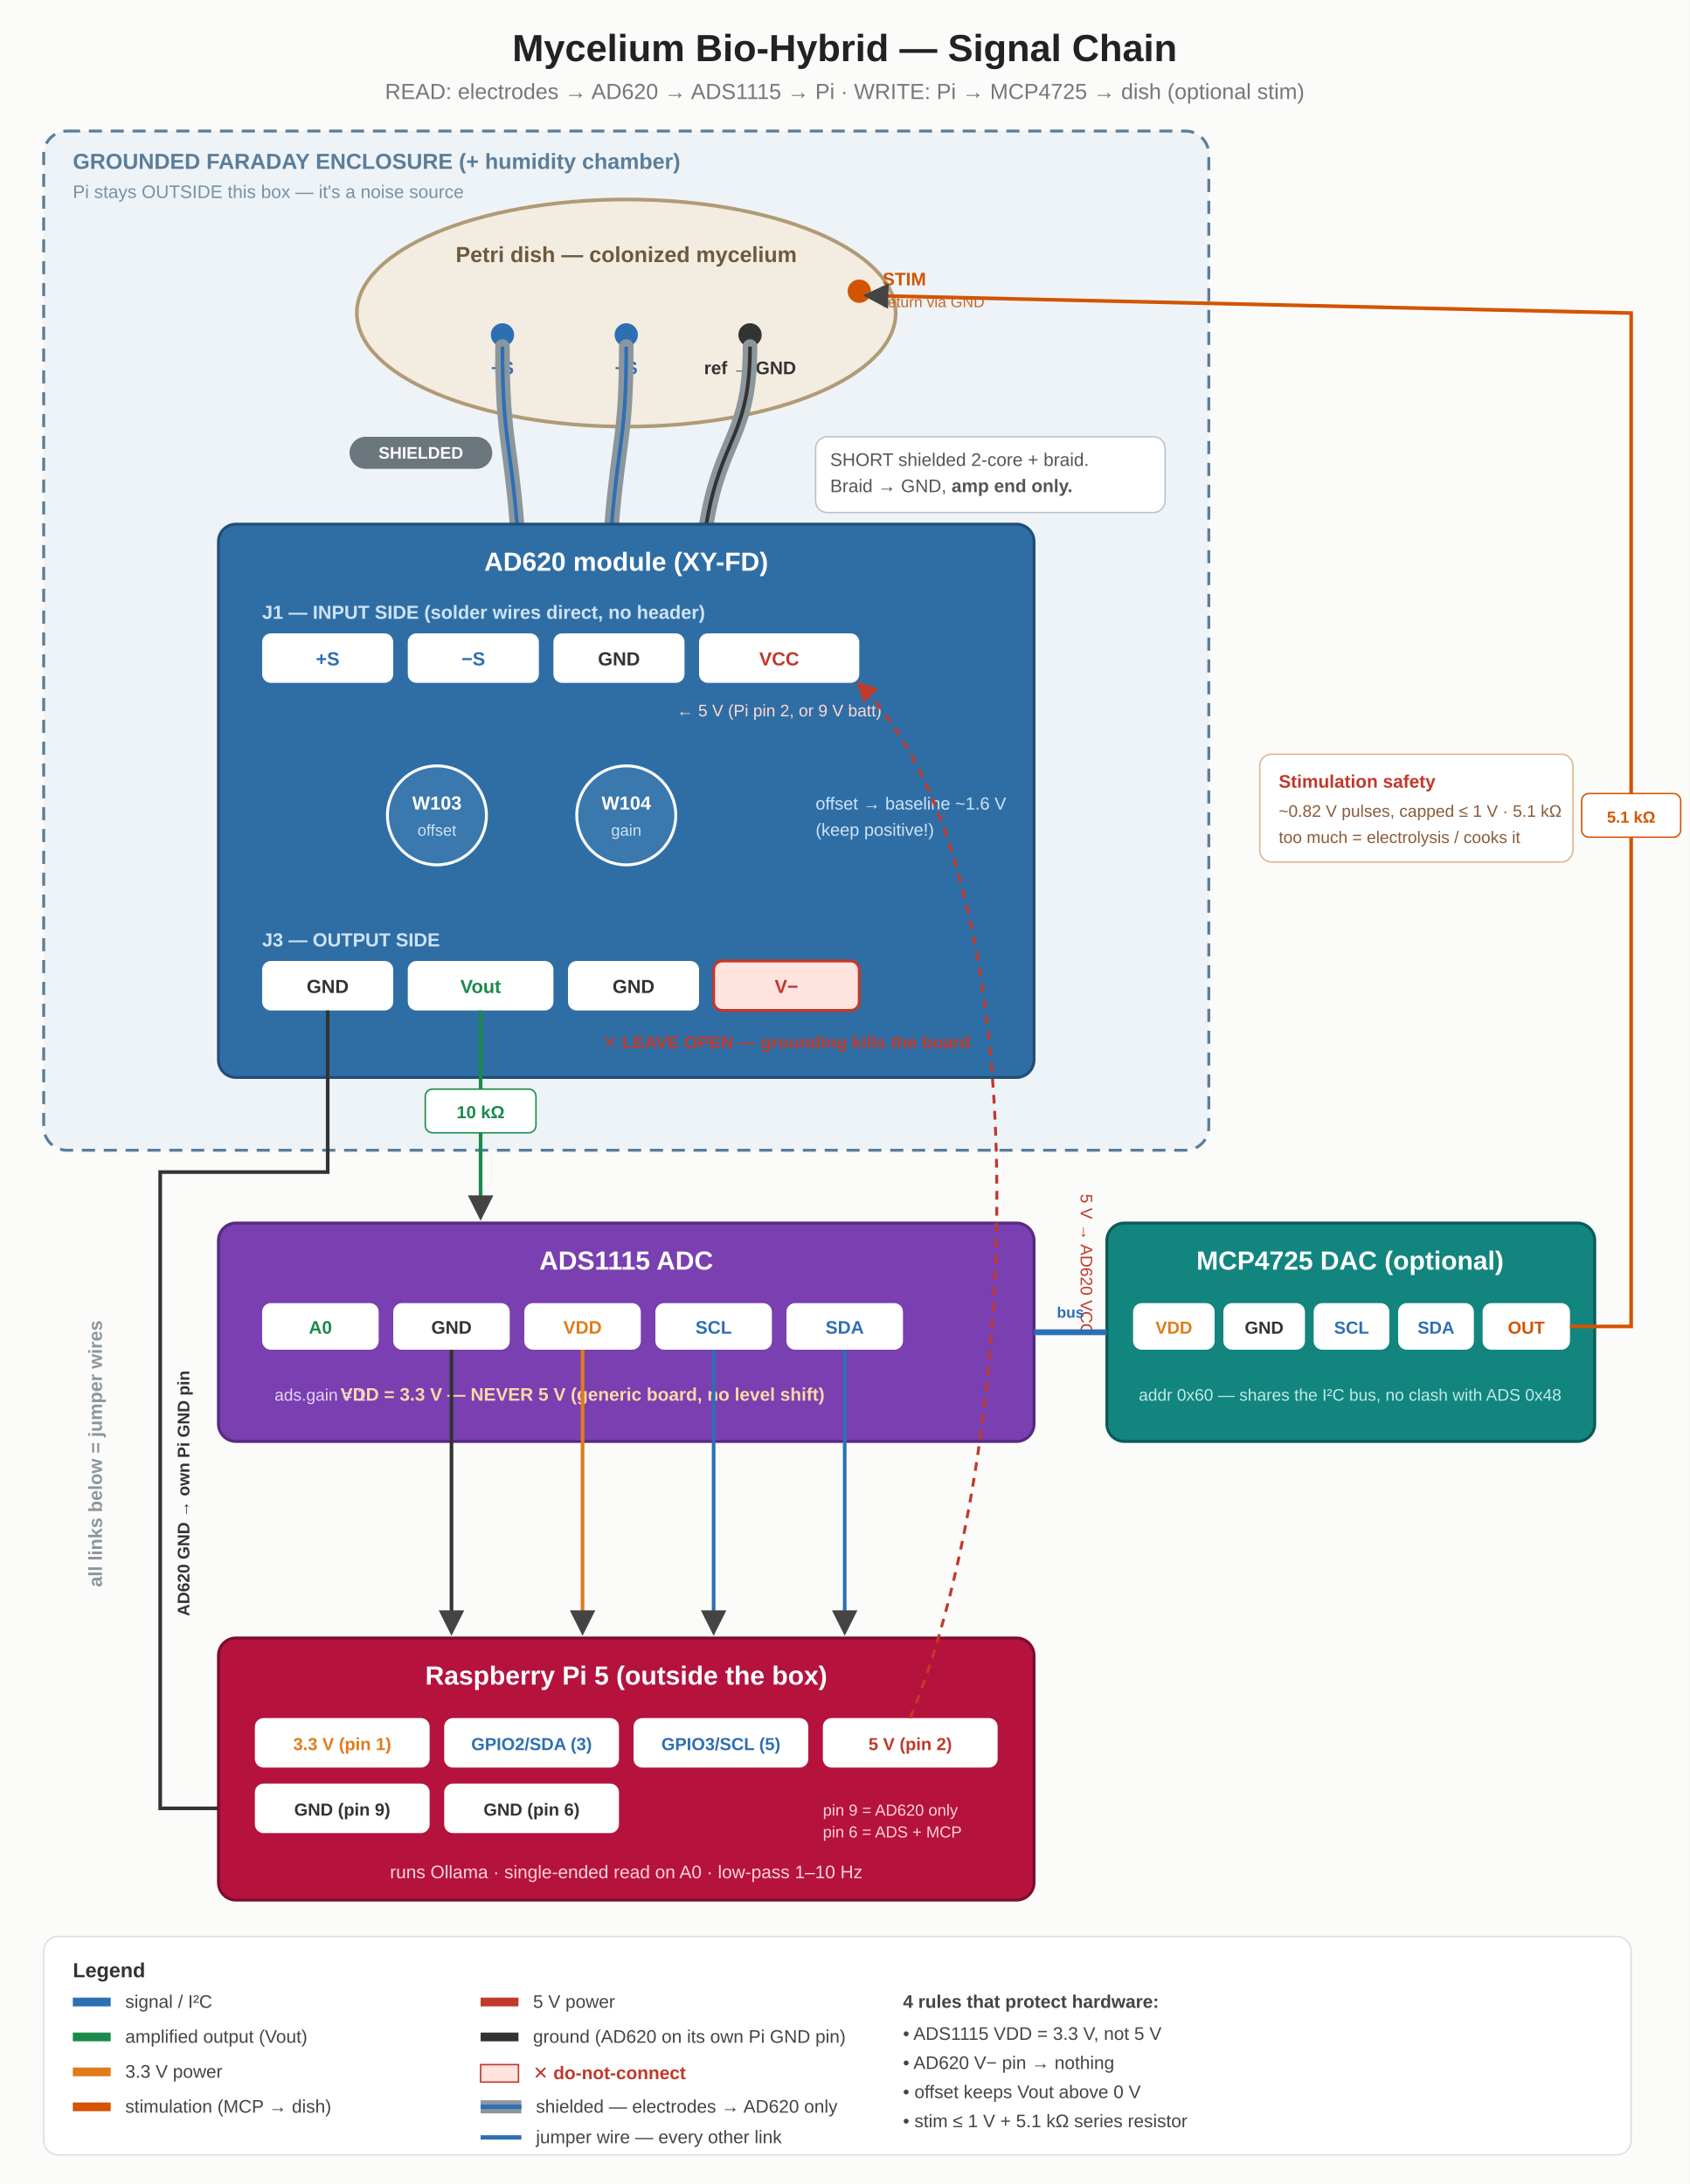
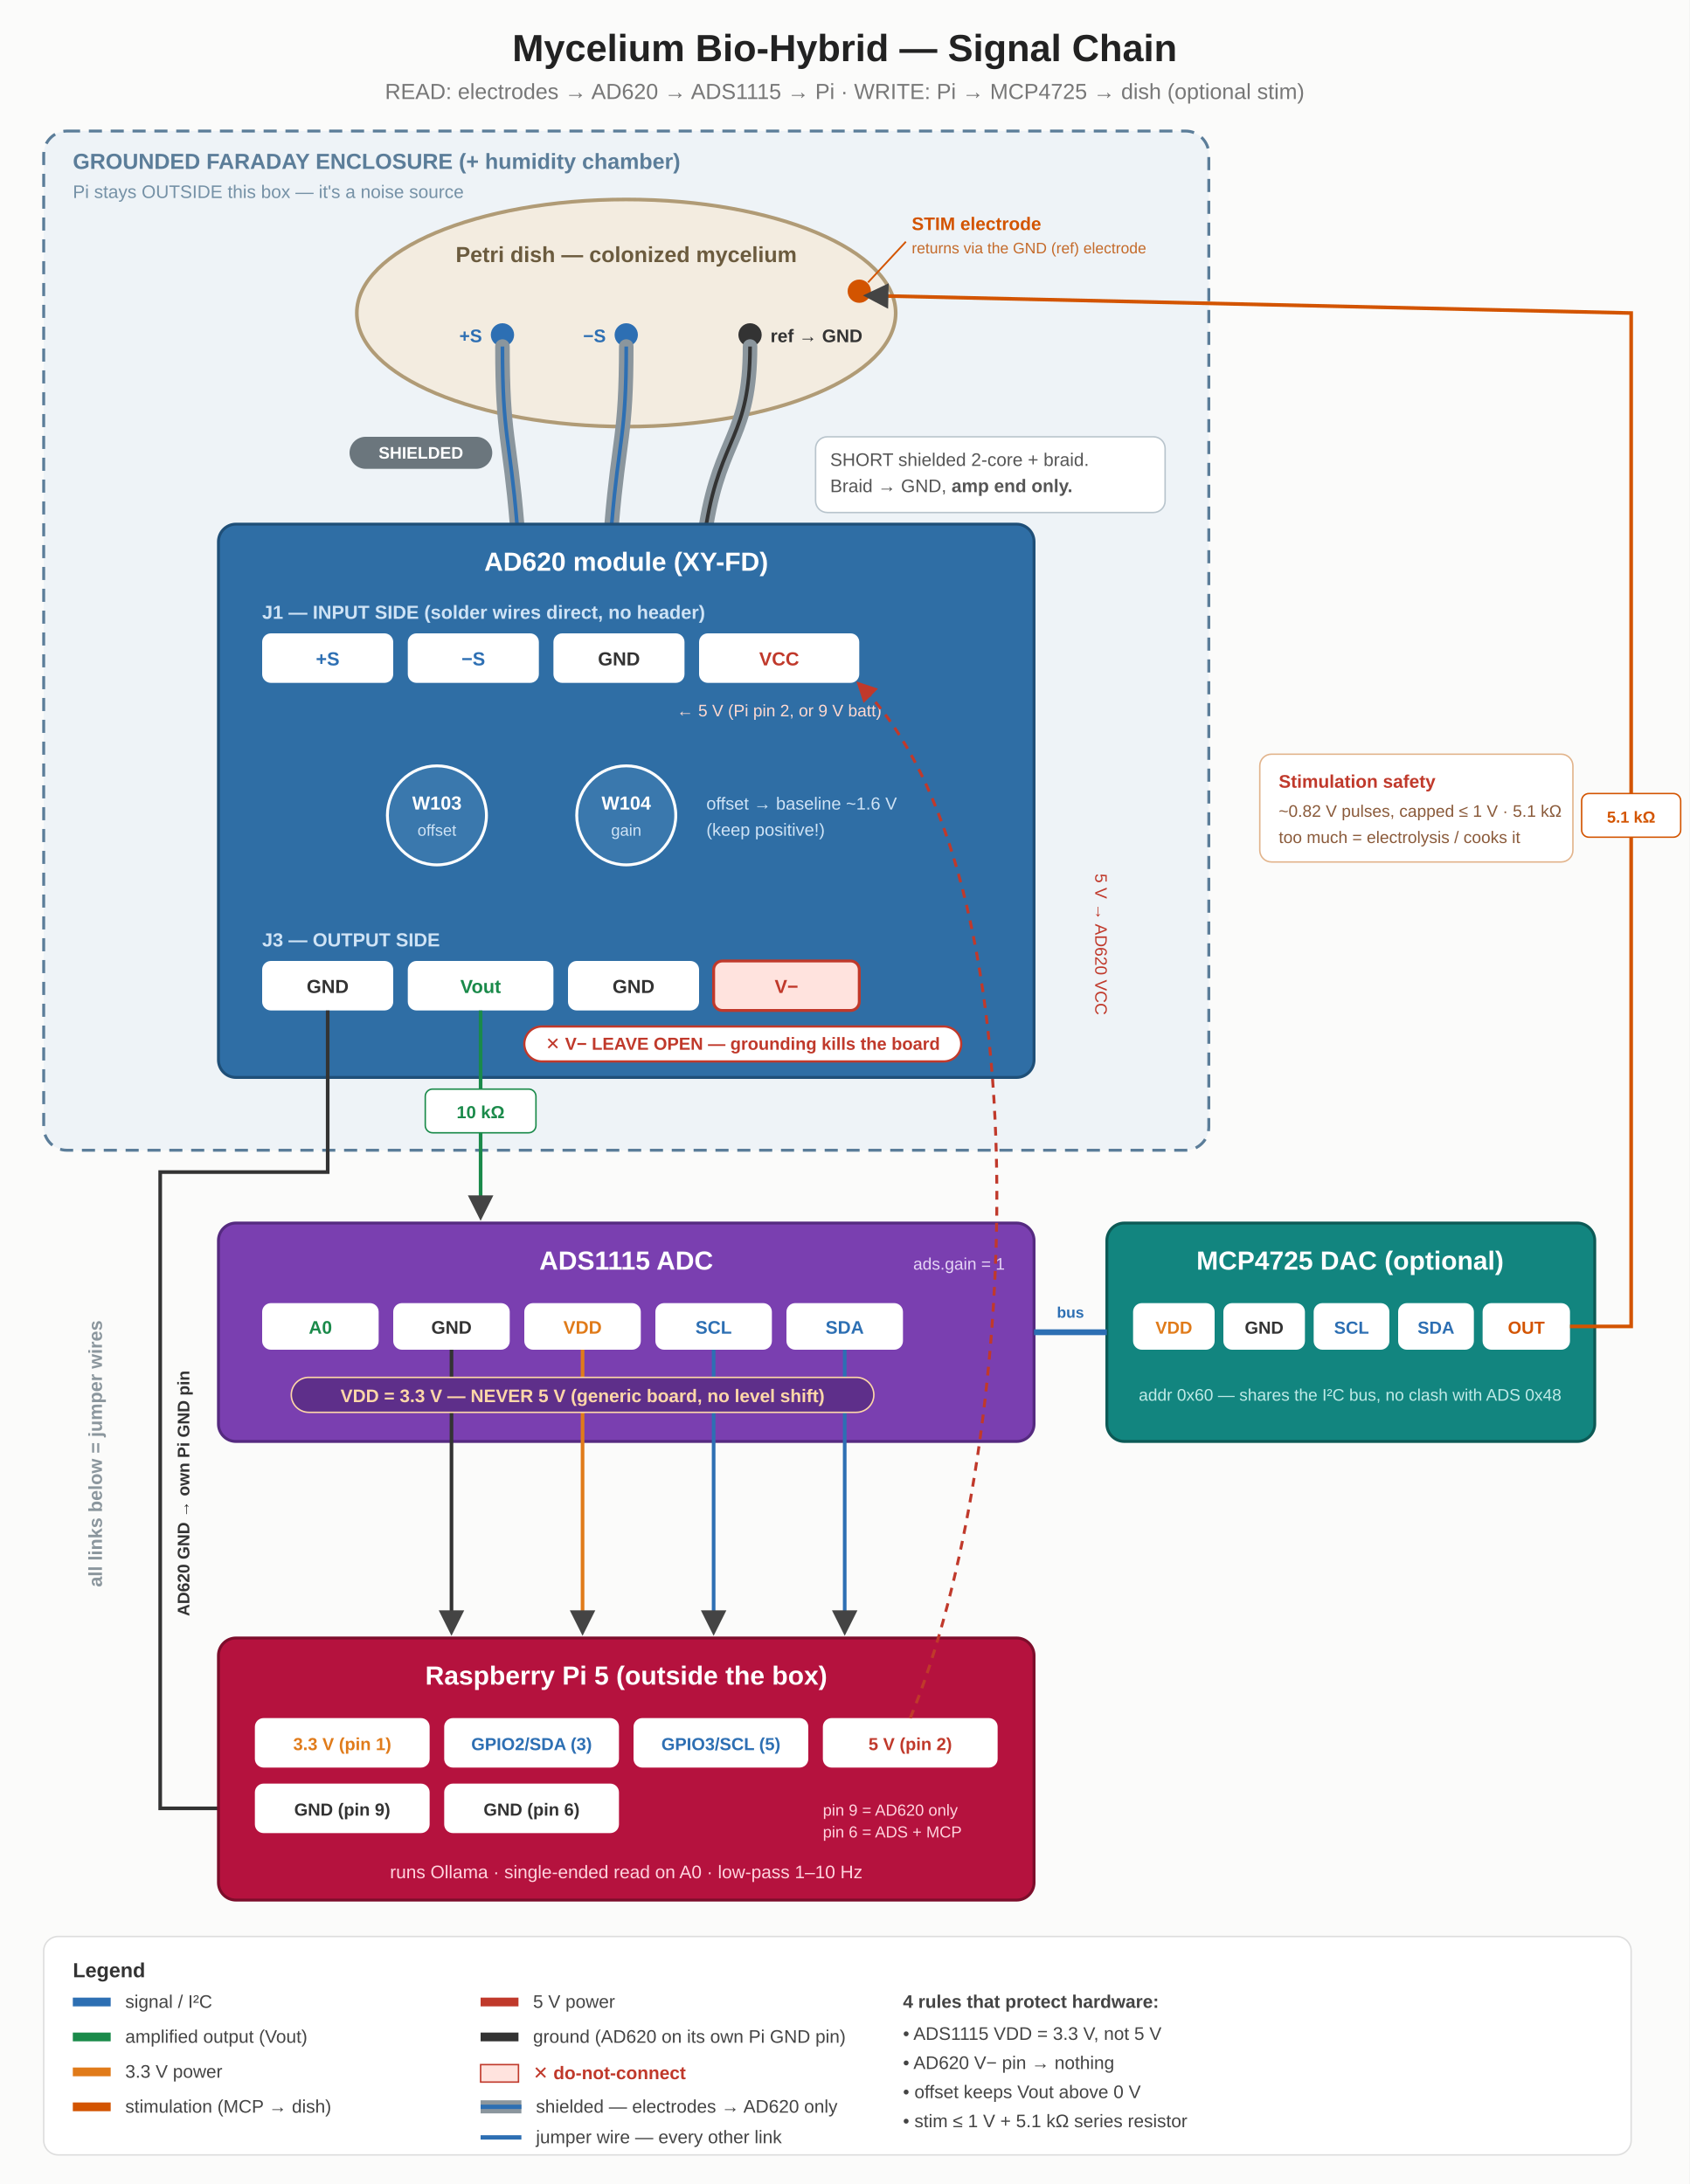
<svg xmlns="http://www.w3.org/2000/svg" viewBox="0 0 1160 1500" font-family="Segoe UI, Arial, sans-serif">
  <defs>
    <marker id="arrow" viewBox="0 0 10 10" refX="8" refY="5" markerWidth="7" markerHeight="7" orient="auto-start-reverse">
      <path d="M0,0 L10,5 L0,10 z" fill="#444" />
    </marker>
    <marker id="arrowR" viewBox="0 0 10 10" refX="8" refY="5" markerWidth="7" markerHeight="7" orient="auto-start-reverse">
      <path d="M0,0 L10,5 L0,10 z" fill="#c0392b" />
    </marker>
  </defs>
  <rect x="0" y="0" width="1160" height="1500" fill="#fbfbfa" />
  <text x="580" y="42" text-anchor="middle" font-size="26" font-weight="700" fill="#222">Mycelium Bio-Hybrid — Signal Chain</text>
  <text x="580" y="68" text-anchor="middle" font-size="15" fill="#777">READ: electrodes → AD620 → ADS1115 → Pi    ·    WRITE: Pi → MCP4725 → dish (optional stim)</text>
  <rect x="30" y="90" width="800" height="700" rx="16" fill="#eef3f7" stroke="#5b7d99" stroke-width="2" stroke-dasharray="9 6" />
  <text x="50" y="116" font-size="15" font-weight="700" fill="#5b7d99">GROUNDED FARADAY ENCLOSURE  (+ humidity chamber)</text>
  <text x="50" y="136" font-size="12.5" fill="#7591a6">Pi stays OUTSIDE this box — it's a noise source</text>
  <ellipse cx="430" cy="215" rx="185" ry="78" fill="#f3ece0" stroke="#b09b76" stroke-width="2.5" />
  <text x="430" y="180" text-anchor="middle" font-size="15" font-weight="700" fill="#6b5b3e">Petri dish — colonized mycelium</text>
  <circle cx="345" cy="230" r="8" fill="#2d6fb3" />
-   <text x="345" y="257" text-anchor="middle" font-size="12.5" fill="#2d6fb3" font-weight="700">+S</text>
+   <text x="331" y="235" text-anchor="end" font-size="12.5" fill="#2d6fb3" font-weight="700">+S</text>
  <circle cx="430" cy="230" r="8" fill="#2d6fb3" />
-   <text x="430" y="257" text-anchor="middle" font-size="12.5" fill="#2d6fb3" font-weight="700">−S</text>
+   <text x="416" y="235" text-anchor="end" font-size="12.5" fill="#2d6fb3" font-weight="700">−S</text>
  <circle cx="515" cy="230" r="8" fill="#333" />
-   <text x="515" y="257" text-anchor="middle" font-size="12.5" fill="#333" font-weight="700">ref → GND</text>
+   <text x="529" y="235" font-size="12.5" fill="#333" font-weight="700">ref → GND</text>
  <circle cx="590" cy="200" r="8" fill="#d35400" />
-   <text x="606" y="196" font-size="12.5" fill="#d35400" font-weight="700">STIM</text>
-   <text x="606" y="211" font-size="10.5" fill="#c46a2a">return via GND</text>
+   <path d="M596,194 L622,166" stroke="#d35400" stroke-width="1.2" fill="none" />
+   <text x="626" y="158" font-size="12.5" fill="#d35400" font-weight="700">STIM electrode</text>
+   <text x="626" y="174" font-size="10.5" fill="#c46a2a">returns via the GND (ref) electrode</text>
  <path d="M345,238 C345,300 350,300 355,360" stroke="#8b969d" stroke-width="10" fill="none" stroke-linecap="round" />
  <path d="M430,238 C430,300 425,300 420,360" stroke="#8b969d" stroke-width="10" fill="none" stroke-linecap="round" />
  <path d="M515,238 C515,300 495,300 485,360" stroke="#8b969d" stroke-width="10" fill="none" stroke-linecap="round" />
  <path d="M345,238 C345,300 350,300 355,360" stroke="#2d6fb3" stroke-width="2.5" fill="none" />
  <path d="M430,238 C430,300 425,300 420,360" stroke="#2d6fb3" stroke-width="2.5" fill="none" />
  <path d="M515,238 C515,300 495,300 485,360" stroke="#333" stroke-width="2.5" fill="none" />
  <rect x="240" y="300" width="98" height="22" rx="11" fill="#6b767d" />
  <text x="289" y="315" text-anchor="middle" font-size="11.5" font-weight="700" fill="#fff">SHIELDED</text>
  <rect x="560" y="300" width="240" height="52" rx="8" fill="#fff" stroke="#b8c4cc" />
  <text x="570" y="320" font-size="12.5" fill="#555">SHORT shielded 2-core + braid.</text>
  <text x="570" y="338" font-size="12.5" fill="#555">Braid → GND, <tspan font-weight="700">amp end only.</tspan>
  </text>
  <rect x="150" y="360" width="560" height="380" rx="12" fill="#2f6ea5" stroke="#1f4f78" stroke-width="2" />
  <text x="430" y="392" text-anchor="middle" font-size="18" font-weight="700" fill="#fff">AD620 module  (XY-FD)</text>
  <text x="180" y="425" font-size="13" font-weight="700" fill="#cfe3f5">J1 — INPUT SIDE  (solder wires direct, no header)</text>
  <g font-size="13" font-weight="700">
    <rect x="180" y="435" width="90" height="34" rx="6" fill="#fff" />
    <text x="225" y="457" text-anchor="middle" fill="#2d6fb3">+S</text>
    <rect x="280" y="435" width="90" height="34" rx="6" fill="#fff" />
    <text x="325" y="457" text-anchor="middle" fill="#2d6fb3">−S</text>
    <rect x="380" y="435" width="90" height="34" rx="6" fill="#fff" />
    <text x="425" y="457" text-anchor="middle" fill="#333">GND</text>
    <rect x="480" y="435" width="110" height="34" rx="6" fill="#fff" />
    <text x="535" y="457" text-anchor="middle" fill="#c0392b">VCC</text>
  </g>
  <text x="535" y="492" text-anchor="middle" font-size="11.5" fill="#ffd9d0">← 5 V (Pi pin 2, or 9 V batt)</text>
  <circle cx="300" cy="560" r="34" fill="#3a78ad" stroke="#fff" stroke-width="2" />
  <text x="300" y="556" text-anchor="middle" font-size="13" font-weight="700" fill="#fff">W103</text>
  <text x="300" y="574" text-anchor="middle" font-size="11" fill="#cfe3f5">offset</text>
  <circle cx="430" cy="560" r="34" fill="#3a78ad" stroke="#fff" stroke-width="2" />
  <text x="430" y="556" text-anchor="middle" font-size="13" font-weight="700" fill="#fff">W104</text>
  <text x="430" y="574" text-anchor="middle" font-size="11" fill="#cfe3f5">gain</text>
-   <text x="560" y="556" font-size="12" fill="#cfe3f5">offset → baseline ~1.6 V</text>
-   <text x="560" y="574" font-size="12" fill="#cfe3f5">(keep positive!)</text>
+   <text x="485" y="556" font-size="12" fill="#cfe3f5">offset → baseline ~1.6 V</text>
+   <text x="485" y="574" font-size="12" fill="#cfe3f5">(keep positive!)</text>
  <text x="180" y="650" font-size="13" font-weight="700" fill="#cfe3f5">J3 — OUTPUT SIDE</text>
  <g font-size="13" font-weight="700">
    <rect x="180" y="660" width="90" height="34" rx="6" fill="#fff" />
    <text x="225" y="682" text-anchor="middle" fill="#333">GND</text>
    <rect x="280" y="660" width="100" height="34" rx="6" fill="#fff" />
    <text x="330" y="682" text-anchor="middle" fill="#1a8a4a">Vout</text>
    <rect x="390" y="660" width="90" height="34" rx="6" fill="#fff" />
    <text x="435" y="682" text-anchor="middle" fill="#333">GND</text>
    <rect x="490" y="660" width="100" height="34" rx="6" fill="#ffe3de" stroke="#c0392b" stroke-width="2" />
    <text x="540" y="682" text-anchor="middle" fill="#c0392b">V−</text>
  </g>
-   <text x="540" y="720" text-anchor="middle" font-size="12" font-weight="700" fill="#c0392b">✕ LEAVE OPEN — grounding kills the board</text>
+   <rect x="360" y="705" width="300" height="24" rx="12" fill="#fff" stroke="#c0392b" stroke-width="1.5" />
+   <text x="510" y="721" text-anchor="middle" font-size="12" font-weight="700" fill="#c0392b">✕ V− LEAVE OPEN — grounding kills the board</text>
  <path d="M330,694 L330,835" stroke="#1a8a4a" stroke-width="2.5" fill="none" marker-end="url(#arrow)" />
  <rect x="292" y="748" width="76" height="30" rx="5" fill="#fff" stroke="#1a8a4a" />
  <text x="330" y="768" text-anchor="middle" font-size="12" font-weight="700" fill="#1a8a4a">10 kΩ</text>
  <path d="M225,694 L225,805 L110,805 L110,1242 L171,1242" stroke="#333" stroke-width="2.5" fill="none" marker-end="url(#arrow)" />
  <text x="130" y="1110" font-size="11.5" font-weight="700" fill="#333" transform="rotate(-90 130 1110)">AD620 GND → own Pi GND pin</text>
  <rect x="150" y="840" width="560" height="150" rx="12" fill="#7a3fb0" stroke="#552a80" stroke-width="2" />
  <text x="430" y="872" text-anchor="middle" font-size="18" font-weight="700" fill="#fff">ADS1115 ADC</text>
  <g font-size="12.5" font-weight="700">
    <rect x="180" y="895" width="80" height="32" rx="6" fill="#fff" />
    <text x="220" y="916" text-anchor="middle" fill="#1a8a4a">A0</text>
    <rect x="270" y="895" width="80" height="32" rx="6" fill="#fff" />
    <text x="310" y="916" text-anchor="middle" fill="#333">GND</text>
    <rect x="360" y="895" width="80" height="32" rx="6" fill="#fff" />
    <text x="400" y="916" text-anchor="middle" fill="#e07b1a">VDD</text>
    <rect x="450" y="895" width="80" height="32" rx="6" fill="#fff" />
    <text x="490" y="916" text-anchor="middle" fill="#2d6fb3">SCL</text>
    <rect x="540" y="895" width="80" height="32" rx="6" fill="#fff" />
    <text x="580" y="916" text-anchor="middle" fill="#2d6fb3">SDA</text>
  </g>
-   <text x="400" y="962" text-anchor="middle" font-size="12.5" font-weight="700" fill="#ffd7a8">VDD = 3.3 V  —  NEVER 5 V (generic board, no level shift)</text>
-   <text x="220" y="962" text-anchor="middle" font-size="11.5" fill="#e6d5f5">ads.gain = 1</text>
+   <text x="690" y="872" text-anchor="end" font-size="11.5" fill="#e6d5f5">ads.gain = 1</text>
  <path d="M310,927 L310,1120" stroke="#333" stroke-width="2.5" fill="none" marker-end="url(#arrow)" />
  <path d="M400,927 L400,1120" stroke="#e07b1a" stroke-width="2.5" fill="none" marker-end="url(#arrow)" />
  <path d="M490,927 L490,1120" stroke="#2d6fb3" stroke-width="2.5" fill="none" marker-end="url(#arrow)" />
  <path d="M580,927 L580,1120" stroke="#2d6fb3" stroke-width="2.5" fill="none" marker-end="url(#arrow)" />
+   <rect x="200" y="946" width="400" height="24" rx="12" fill="#5e2f8a" stroke="#ffd7a8" stroke-width="1" />
+   <text x="400" y="963" text-anchor="middle" font-size="12.5" font-weight="700" fill="#ffd7a8">VDD = 3.3 V  —  NEVER 5 V (generic board, no level shift)</text>
  <text x="70" y="1090" font-size="13" font-weight="700" fill="#8b969d" transform="rotate(-90 70 1090)">all links below = jumper wires</text>
  <rect x="150" y="1125" width="560" height="180" rx="12" fill="#b5123e" stroke="#7d0d2b" stroke-width="2" />
  <text x="430" y="1157" text-anchor="middle" font-size="18" font-weight="700" fill="#fff">Raspberry Pi 5  (outside the box)</text>
  <g font-size="12" font-weight="700">
    <rect x="175" y="1180" width="120" height="34" rx="6" fill="#fff" />
    <text x="235" y="1202" text-anchor="middle" fill="#e07b1a">3.3 V (pin 1)</text>
    <rect x="305" y="1180" width="120" height="34" rx="6" fill="#fff" />
    <text x="365" y="1202" text-anchor="middle" fill="#2d6fb3">GPIO2/SDA (3)</text>
    <rect x="435" y="1180" width="120" height="34" rx="6" fill="#fff" />
    <text x="495" y="1202" text-anchor="middle" fill="#2d6fb3">GPIO3/SCL (5)</text>
    <rect x="565" y="1180" width="120" height="34" rx="6" fill="#fff" />
    <text x="625" y="1202" text-anchor="middle" fill="#c0392b">5 V (pin 2)</text>
    <rect x="175" y="1225" width="120" height="34" rx="6" fill="#fff" />
    <text x="235" y="1247" text-anchor="middle" fill="#333">GND (pin 9)</text>
    <rect x="305" y="1225" width="120" height="34" rx="6" fill="#fff" />
    <text x="365" y="1247" text-anchor="middle" fill="#333">GND (pin 6)</text>
  </g>
  <text x="565" y="1247" font-size="11" fill="#ffd4de">pin 9 = AD620 only</text>
  <text x="565" y="1262" font-size="11" fill="#ffd4de">pin 6 = ADS + MCP</text>
  <text x="430" y="1290" text-anchor="middle" font-size="12.5" fill="#ffd4de">runs Ollama · single-ended read on A0 · low-pass 1–10 Hz</text>
  <path d="M625,1180 C700,1000 720,600 590,470" stroke="#c0392b" stroke-width="2" fill="none" stroke-dasharray="6 5" marker-end="url(#arrowR)" />
-   <text x="742" y="820" font-size="11.5" fill="#c0392b" transform="rotate(90 742 820)">5 V → AD620 VCC</text>
+   <text x="752" y="600" font-size="11.5" fill="#c0392b" transform="rotate(90 752 600)">5 V → AD620 VCC</text>
  <rect x="760" y="840" width="335" height="150" rx="12" fill="#12857f" stroke="#0c5a56" stroke-width="2" />
  <text x="927" y="872" text-anchor="middle" font-size="18" font-weight="700" fill="#fff">MCP4725 DAC  (optional)</text>
  <g font-size="12" font-weight="700">
    <rect x="778" y="895" width="56" height="32" rx="6" fill="#fff" />
    <text x="806" y="916" text-anchor="middle" fill="#e07b1a">VDD</text>
    <rect x="840" y="895" width="56" height="32" rx="6" fill="#fff" />
    <text x="868" y="916" text-anchor="middle" fill="#333">GND</text>
    <rect x="902" y="895" width="52" height="32" rx="6" fill="#fff" />
    <text x="928" y="916" text-anchor="middle" fill="#2d6fb3">SCL</text>
    <rect x="960" y="895" width="52" height="32" rx="6" fill="#fff" />
    <text x="986" y="916" text-anchor="middle" fill="#2d6fb3">SDA</text>
    <rect x="1018" y="895" width="60" height="32" rx="6" fill="#fff" />
    <text x="1048" y="916" text-anchor="middle" fill="#d35400">OUT</text>
  </g>
  <text x="927" y="962" text-anchor="middle" font-size="11.5" fill="#bfeae7">addr 0x60 — shares the I²C bus, no clash with ADS 0x48</text>
  <path d="M710,915 L760,915" stroke="#2d6fb3" stroke-width="4" fill="none" />
  <text x="735" y="905" text-anchor="middle" font-size="10.5" fill="#2d6fb3" font-weight="700">bus</text>
  <path d="M1078,911 L1120,911 L1120,215 L596,203" stroke="#d35400" stroke-width="2.5" fill="none" marker-end="url(#arrow)" />
  <rect x="1086" y="545" width="68" height="30" rx="5" fill="#fff" stroke="#d35400" />
  <text x="1120" y="565" text-anchor="middle" font-size="11" font-weight="700" fill="#d35400">5.1 kΩ</text>
  <rect x="865" y="518" width="215" height="74" rx="8" fill="#fff" stroke="#e2b48c" />
  <text x="878" y="541" font-size="12.5" font-weight="700" fill="#c0392b">Stimulation safety</text>
  <text x="878" y="561" font-size="11.5" fill="#8a5a3a">~0.82 V pulses, capped ≤ 1 V · 5.1 kΩ</text>
  <text x="878" y="579" font-size="11.5" fill="#8a5a3a">too much = electrolysis / cooks it</text>
  <rect x="30" y="1330" width="1090" height="150" rx="10" fill="#fff" stroke="#ddd" />
  <text x="50" y="1358" font-size="14" font-weight="700" fill="#333">Legend</text>
  <g font-size="12.5">
    <rect x="50" y="1372" width="26" height="6" fill="#2d6fb3" />
    <text x="86" y="1379" fill="#444">signal / I²C</text>
    <rect x="50" y="1396" width="26" height="6" fill="#1a8a4a" />
    <text x="86" y="1403" fill="#444">amplified output (Vout)</text>
    <rect x="50" y="1420" width="26" height="6" fill="#e07b1a" />
    <text x="86" y="1427" fill="#444">3.3 V power</text>
    <rect x="50" y="1444" width="26" height="6" fill="#d35400" />
    <text x="86" y="1451" fill="#444">stimulation (MCP → dish)</text>
    <rect x="330" y="1372" width="26" height="6" fill="#c0392b" />
    <text x="366" y="1379" fill="#444">5 V power</text>
    <rect x="330" y="1396" width="26" height="6" fill="#333" />
    <text x="366" y="1403" fill="#444">ground (AD620 on its own Pi GND pin)</text>
    <rect x="330" y="1418" width="26" height="12" fill="#ffe3de" stroke="#c0392b" />
    <text x="366" y="1428" fill="#c0392b" font-weight="700">✕ do-not-connect</text>
    <text x="620" y="1379" fill="#444" font-weight="700">4 rules that protect hardware:</text>
    <text x="620" y="1401" fill="#444">• ADS1115 VDD = 3.3 V, not 5 V</text>
    <text x="620" y="1421" fill="#444">• AD620 V− pin → nothing</text>
    <text x="620" y="1441" fill="#444">• offset keeps Vout above 0 V</text>
    <text x="620" y="1461" fill="#444">• stim ≤ 1 V + 5.1 kΩ series resistor</text>
    <line x1="330" y1="1447" x2="358" y2="1447" stroke="#8b969d" stroke-width="9" />
    <line x1="330" y1="1447" x2="358" y2="1447" stroke="#2d6fb3" stroke-width="3" />
    <text x="368" y="1451" fill="#444">shielded — electrodes → AD620 only</text>
    <line x1="330" y1="1468" x2="358" y2="1468" stroke="#2d6fb3" stroke-width="3" />
    <text x="368" y="1472" fill="#444">jumper wire — every other link</text>
  </g>
</svg>
